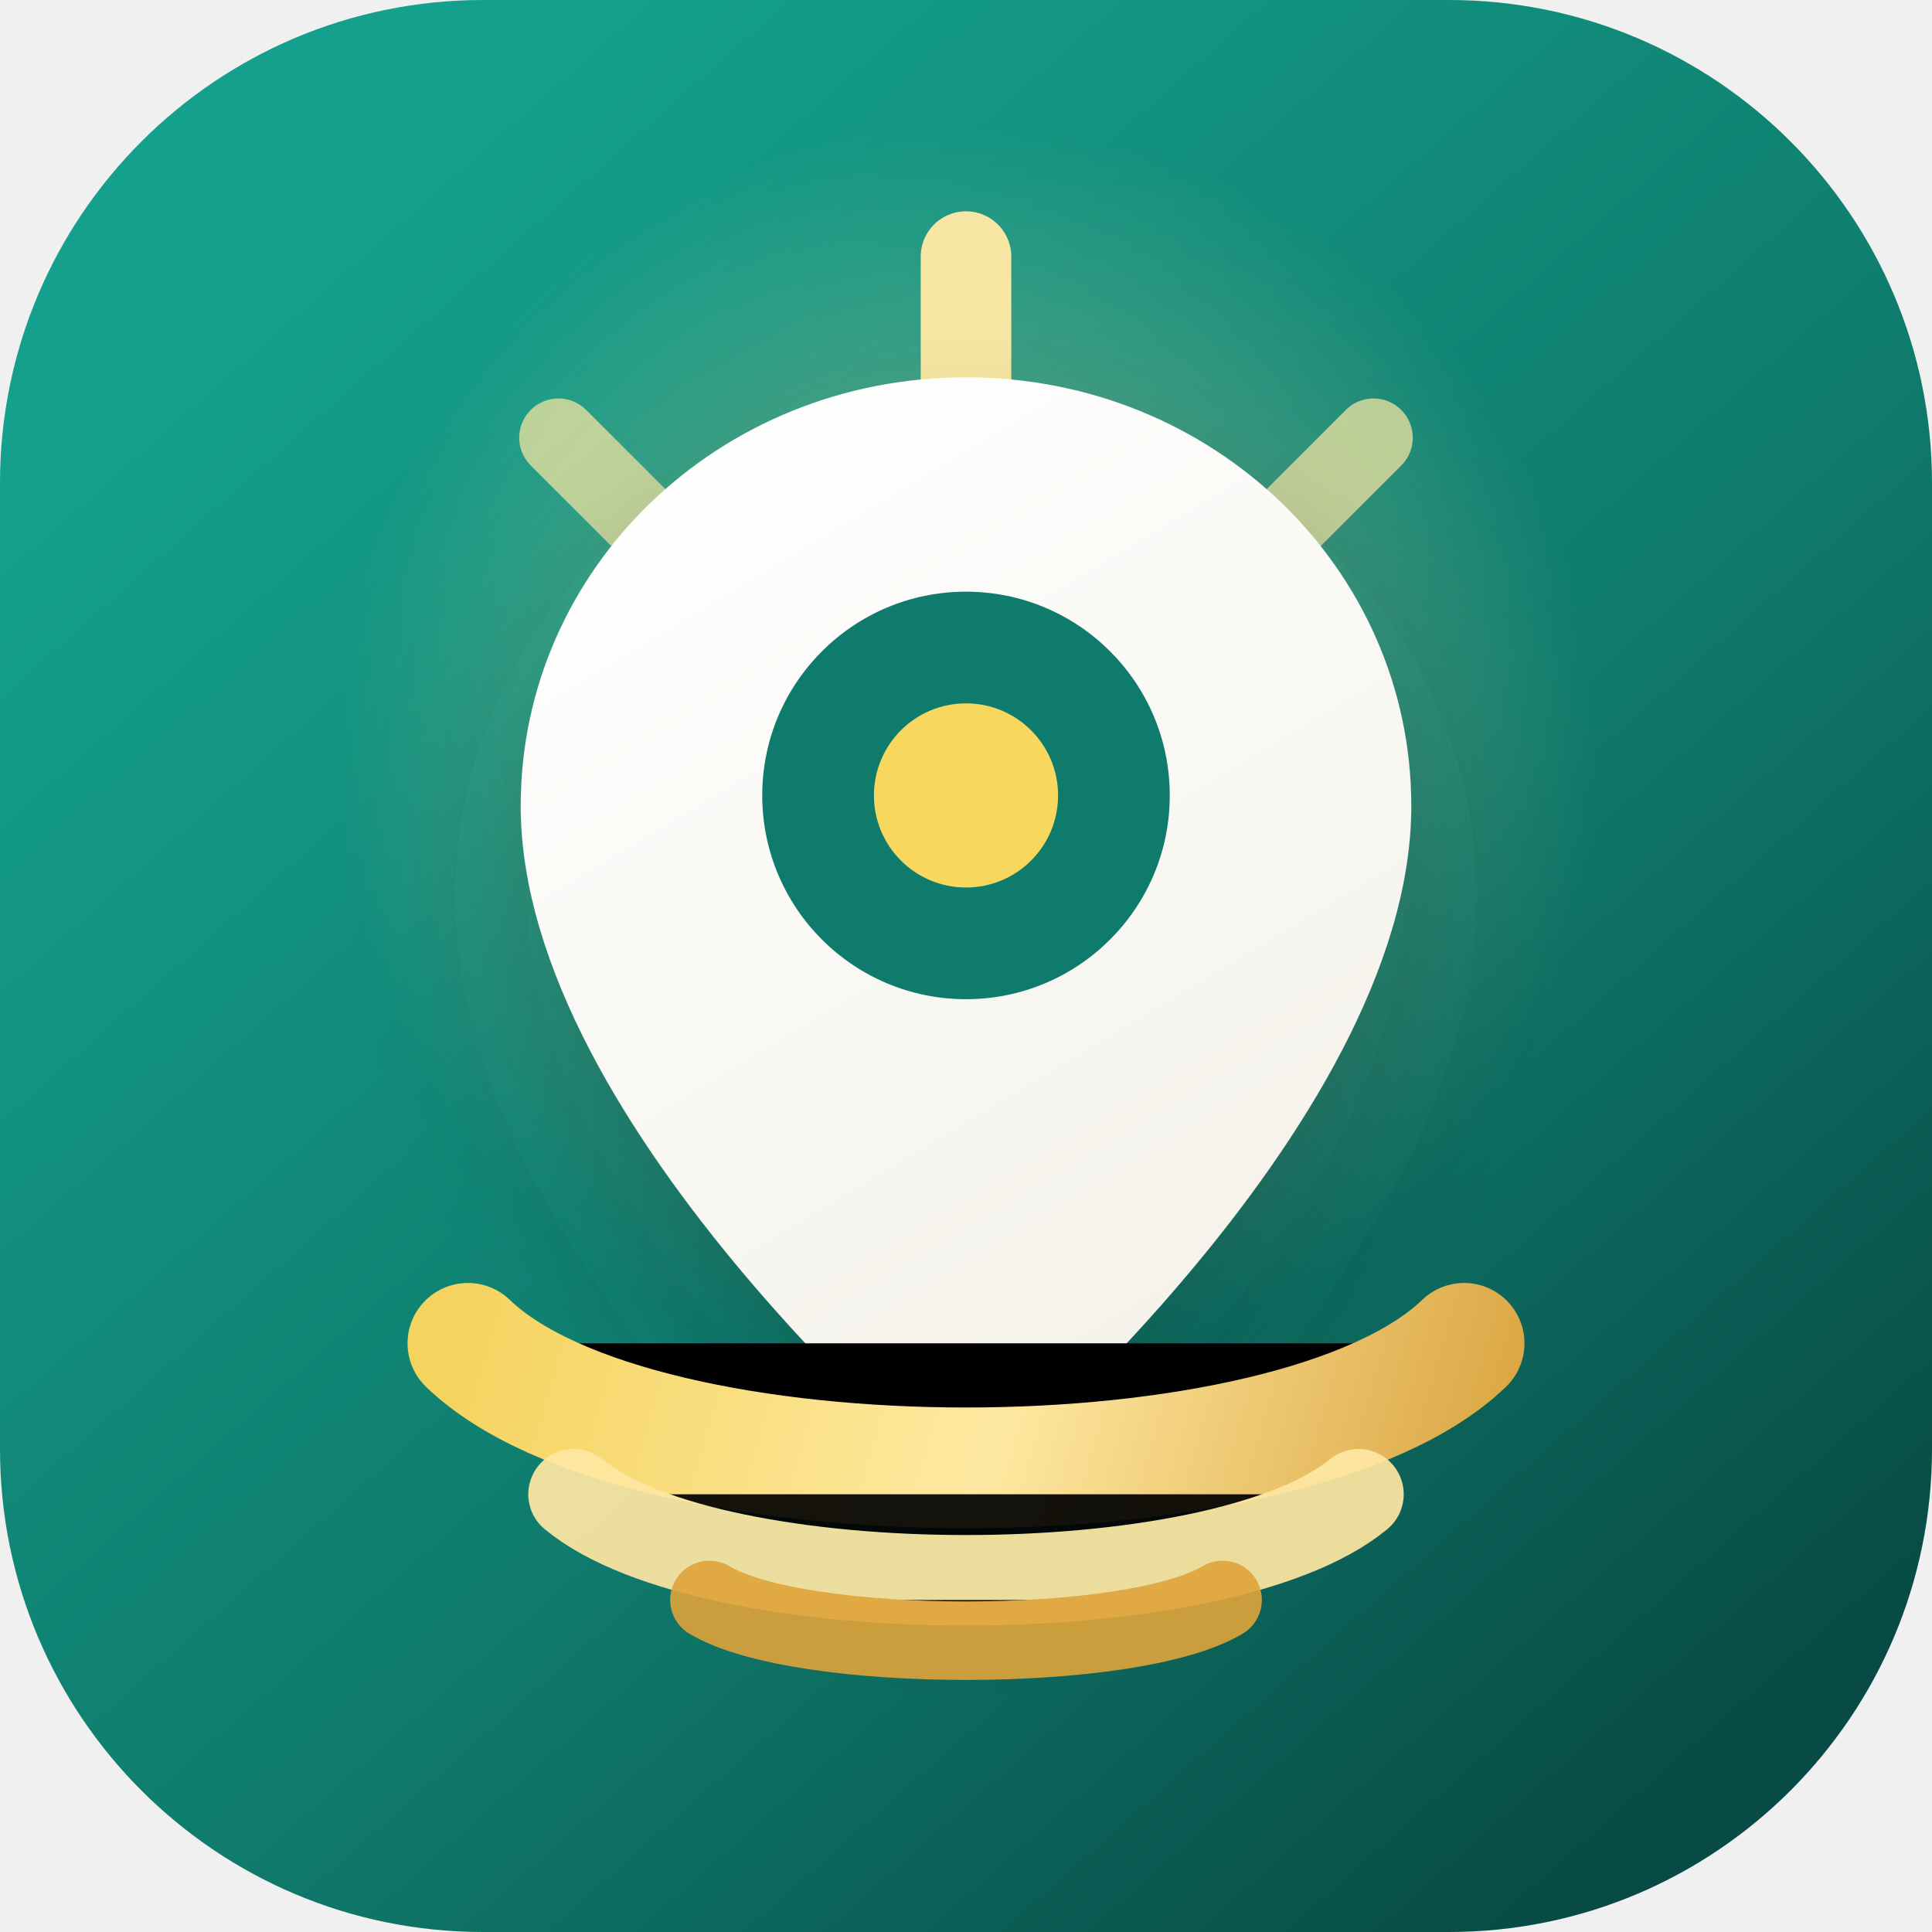
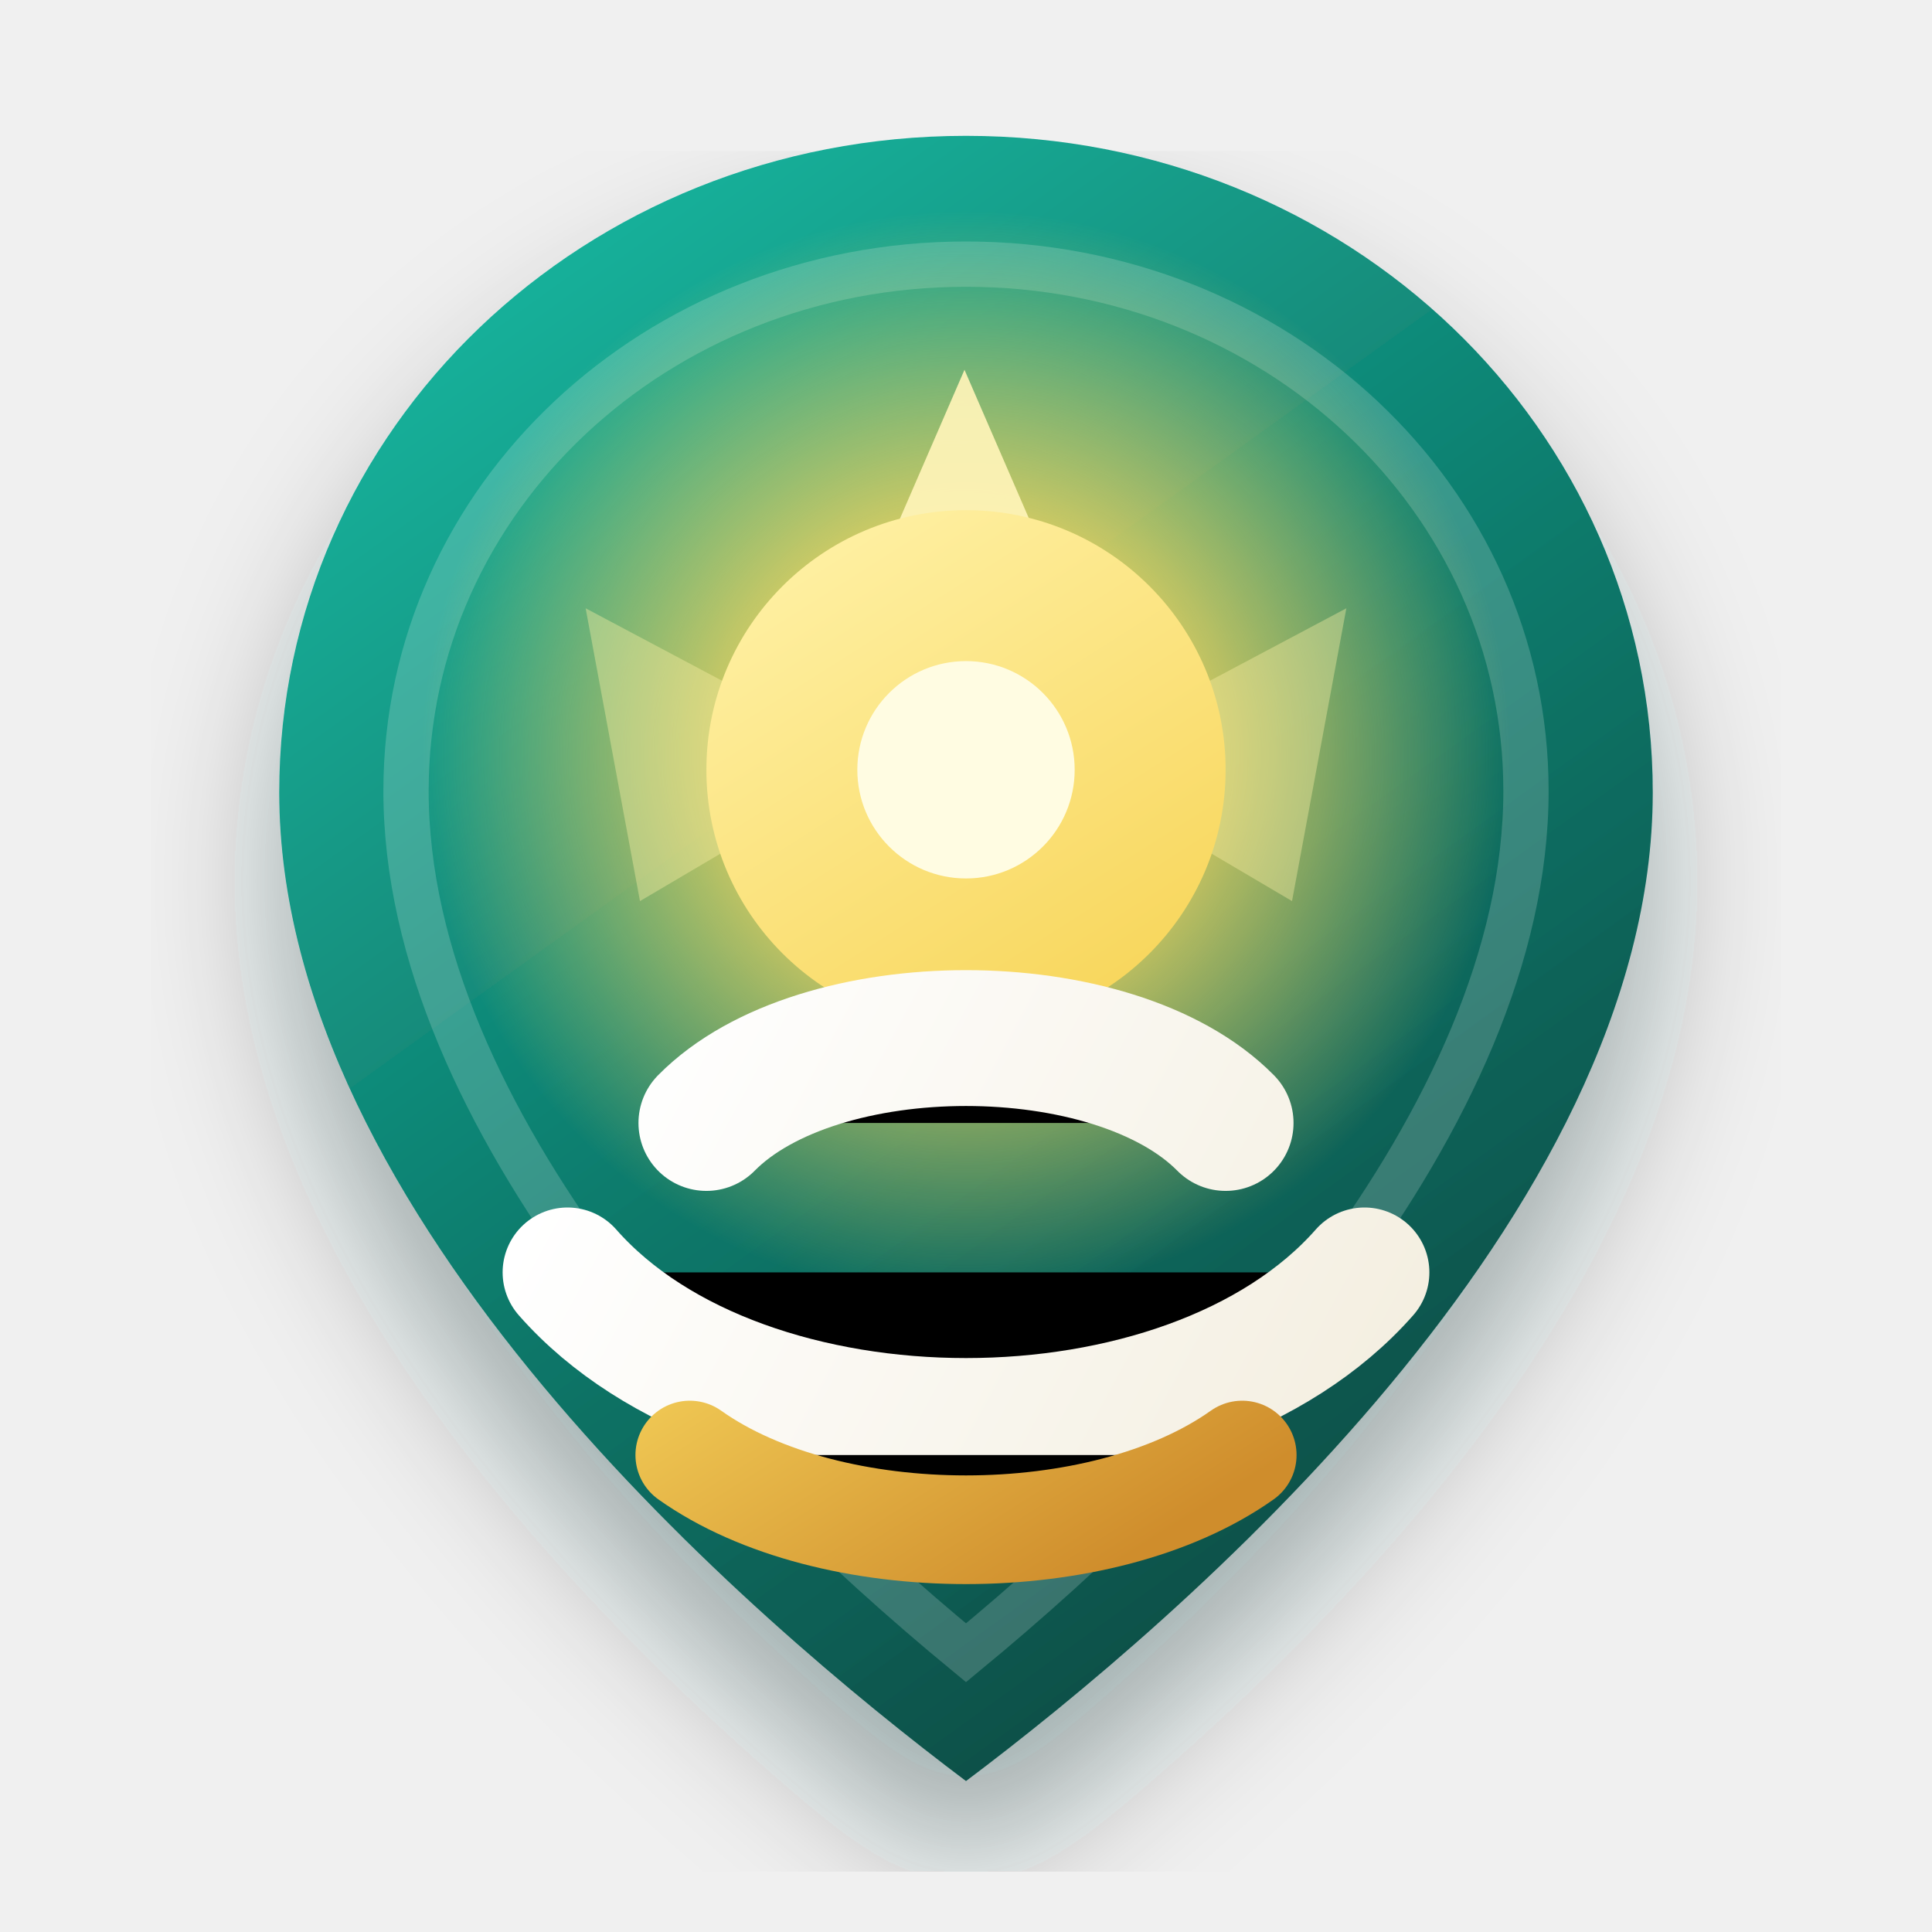
<svg xmlns="http://www.w3.org/2000/svg" viewBox="0 0 64 64" role="img" aria-labelledby="title desc">
  <defs>
-     <linearGradient id="bg" x1="10" y1="8" x2="56" y2="60" gradientUnits="userSpaceOnUse">
-       <stop stop-color="#14A08C" />
-       <stop offset="0.56" stop-color="#0F7B6C" />
-       <stop offset="1" stop-color="#084A45" />
+     <linearGradient id="mark" x1="14" y1="8" x2="50" y2="58" gradientUnits="userSpaceOnUse">
+       <stop stop-color="#18B69F" />
+       <stop offset="0.48" stop-color="#0F7B6C" />
+       <stop offset="1" stop-color="#063E3A" />
    </linearGradient>
-     <radialGradient id="halo" cx="0" cy="0" r="1" gradientTransform="matrix(0 21 -21 0 32 25)" gradientUnits="userSpaceOnUse">
-       <stop stop-color="#F8E7A4" stop-opacity="0.78" />
-       <stop offset="0.62" stop-color="#F8E7A4" stop-opacity="0.18" />
-       <stop offset="1" stop-color="#F8E7A4" stop-opacity="0" />
+     <radialGradient id="light" cx="0" cy="0" r="1" gradientTransform="matrix(0 18 -18 0 32 25)" gradientUnits="userSpaceOnUse">
+       <stop stop-color="#FFF9CC" />
+       <stop offset="0.34" stop-color="#F8D75E" stop-opacity="0.95" />
+       <stop offset="1" stop-color="#F8D75E" stop-opacity="0" />
    </radialGradient>
-     <linearGradient id="pin" x1="22" y1="13" x2="43" y2="48" gradientUnits="userSpaceOnUse">
+     <linearGradient id="gold" x1="24" y1="18" x2="43" y2="48" gradientUnits="userSpaceOnUse">
+       <stop stop-color="#FFF2A8" />
+       <stop offset="0.54" stop-color="#F8D75E" />
+       <stop offset="1" stop-color="#CF8D2C" />
+     </linearGradient>
+     <linearGradient id="cream" x1="21" y1="34" x2="45" y2="47" gradientUnits="userSpaceOnUse">
      <stop stop-color="#FFFFFF" />
-       <stop offset="1" stop-color="#F3F0E7" />
+       <stop offset="1" stop-color="#F4EFE1" />
    </linearGradient>
-     <linearGradient id="nest" x1="15" y1="44" x2="50" y2="54" gradientUnits="userSpaceOnUse">
-       <stop stop-color="#F4D35E" />
-       <stop offset="0.5" stop-color="#FFE9A1" />
-       <stop offset="1" stop-color="#D79F39" />
-     </linearGradient>
-     <filter id="shadow" x="9" y="8" width="46" height="48" color-interpolation-filters="sRGB" filterUnits="userSpaceOnUse">
-       <feDropShadow dx="0" dy="3" stdDeviation="2.5" flood-color="#063A35" flood-opacity="0.32" />
+     <filter id="lift" x="5" y="2" width="54" height="60" color-interpolation-filters="sRGB" filterUnits="userSpaceOnUse">
+       <feDropShadow dx="0" dy="3" stdDeviation="2.4" flood-color="#062F2D" flood-opacity="0.34" />
    </filter>
  </defs>
-   <rect width="64" height="64" rx="16" fill="url(#bg)" />
-   <circle cx="32" cy="25" r="21" fill="url(#halo)" />
-   <path d="M32 8.5v5.25" stroke="#F8E7A4" stroke-linecap="round" stroke-width="3" />
-   <path d="M18.5 14.5l3.7 3.7" stroke="#F8E7A4" stroke-linecap="round" stroke-width="2.6" opacity="0.72" />
-   <path d="M45.5 14.5l-3.7 3.7" stroke="#F8E7A4" stroke-linecap="round" stroke-width="2.6" opacity="0.72" />
-   <path d="M32 12.5c-8.2 0-14.75 6.35-14.75 14.2 0 10.75 14.75 22.9 14.75 22.9s14.75-12.15 14.75-22.9c0-7.85-6.55-14.2-14.75-14.2Z" fill="url(#pin)" filter="url(#shadow)" />
-   <circle cx="32" cy="26.35" r="6.75" fill="#0F7B6C" />
-   <circle cx="32" cy="26.35" r="3.05" fill="#F8D75E" />
-   <path d="M15.5 44.5c5.7 5.5 27.3 5.5 33 0" stroke="url(#nest)" stroke-linecap="round" stroke-width="4" />
-   <path d="M19 49.5c4.6 3.8 21.4 3.8 26 0" stroke="#FFE7A3" stroke-linecap="round" stroke-width="3" opacity="0.92" />
-   <path d="M23.5 53c3 1.8 14 1.8 17 0" stroke="#DFA33A" stroke-linecap="round" stroke-width="2.6" opacity="0.9" />
+   <path d="M32 4.5c-12.65 0-22.75 9.7-22.75 21.75 0 14.05 15.7 27.45 22.75 32.75 7.05-5.3 22.75-18.7 22.75-32.75C54.75 14.2 44.65 4.5 32 4.5Z" fill="url(#mark)" filter="url(#lift)" />
+   <path d="M32 8.75c-10.25 0-18.55 7.75-18.55 17.45 0 10.9 10.6 22 18.55 28.55 7.95-6.55 18.55-17.65 18.55-28.55 0-9.7-8.3-17.45-18.55-17.45Z" fill="none" stroke="#FFFFFF" stroke-opacity="0.18" stroke-width="1.5" />
+   <circle cx="32" cy="25" r="18" fill="url(#light)" />
+   <path d="M31.95 12.25l4.9 11.3h-9.8l4.9-11.3Z" fill="#FFF4B8" opacity="0.92" />
+   <path d="M19.4 20.15l9.6 5.1-7.8 4.6-1.8-9.7Z" fill="#FFF2A8" opacity="0.38" />
+   <path d="M44.6 20.15l-9.6 5.1 7.8 4.6 1.8-9.7Z" fill="#FFF2A8" opacity="0.38" />
+   <circle cx="32" cy="25.5" r="8.6" fill="url(#gold)" />
+   <circle cx="32" cy="25.5" r="3.6" fill="#FFFCE2" />
+   <path d="M23.4 37.2c3.7-3.75 13.5-3.75 17.2 0" stroke="url(#cream)" stroke-linecap="round" stroke-width="4.5" />
+   <path d="M18.8 42.15c5.85 6.65 20.55 6.65 26.4 0" stroke="url(#cream)" stroke-linecap="round" stroke-width="4.3" />
+   <path d="M22.85 48.2c4.65 3.3 13.65 3.3 18.3 0" stroke="url(#gold)" stroke-linecap="round" stroke-width="3.6" />
</svg>
